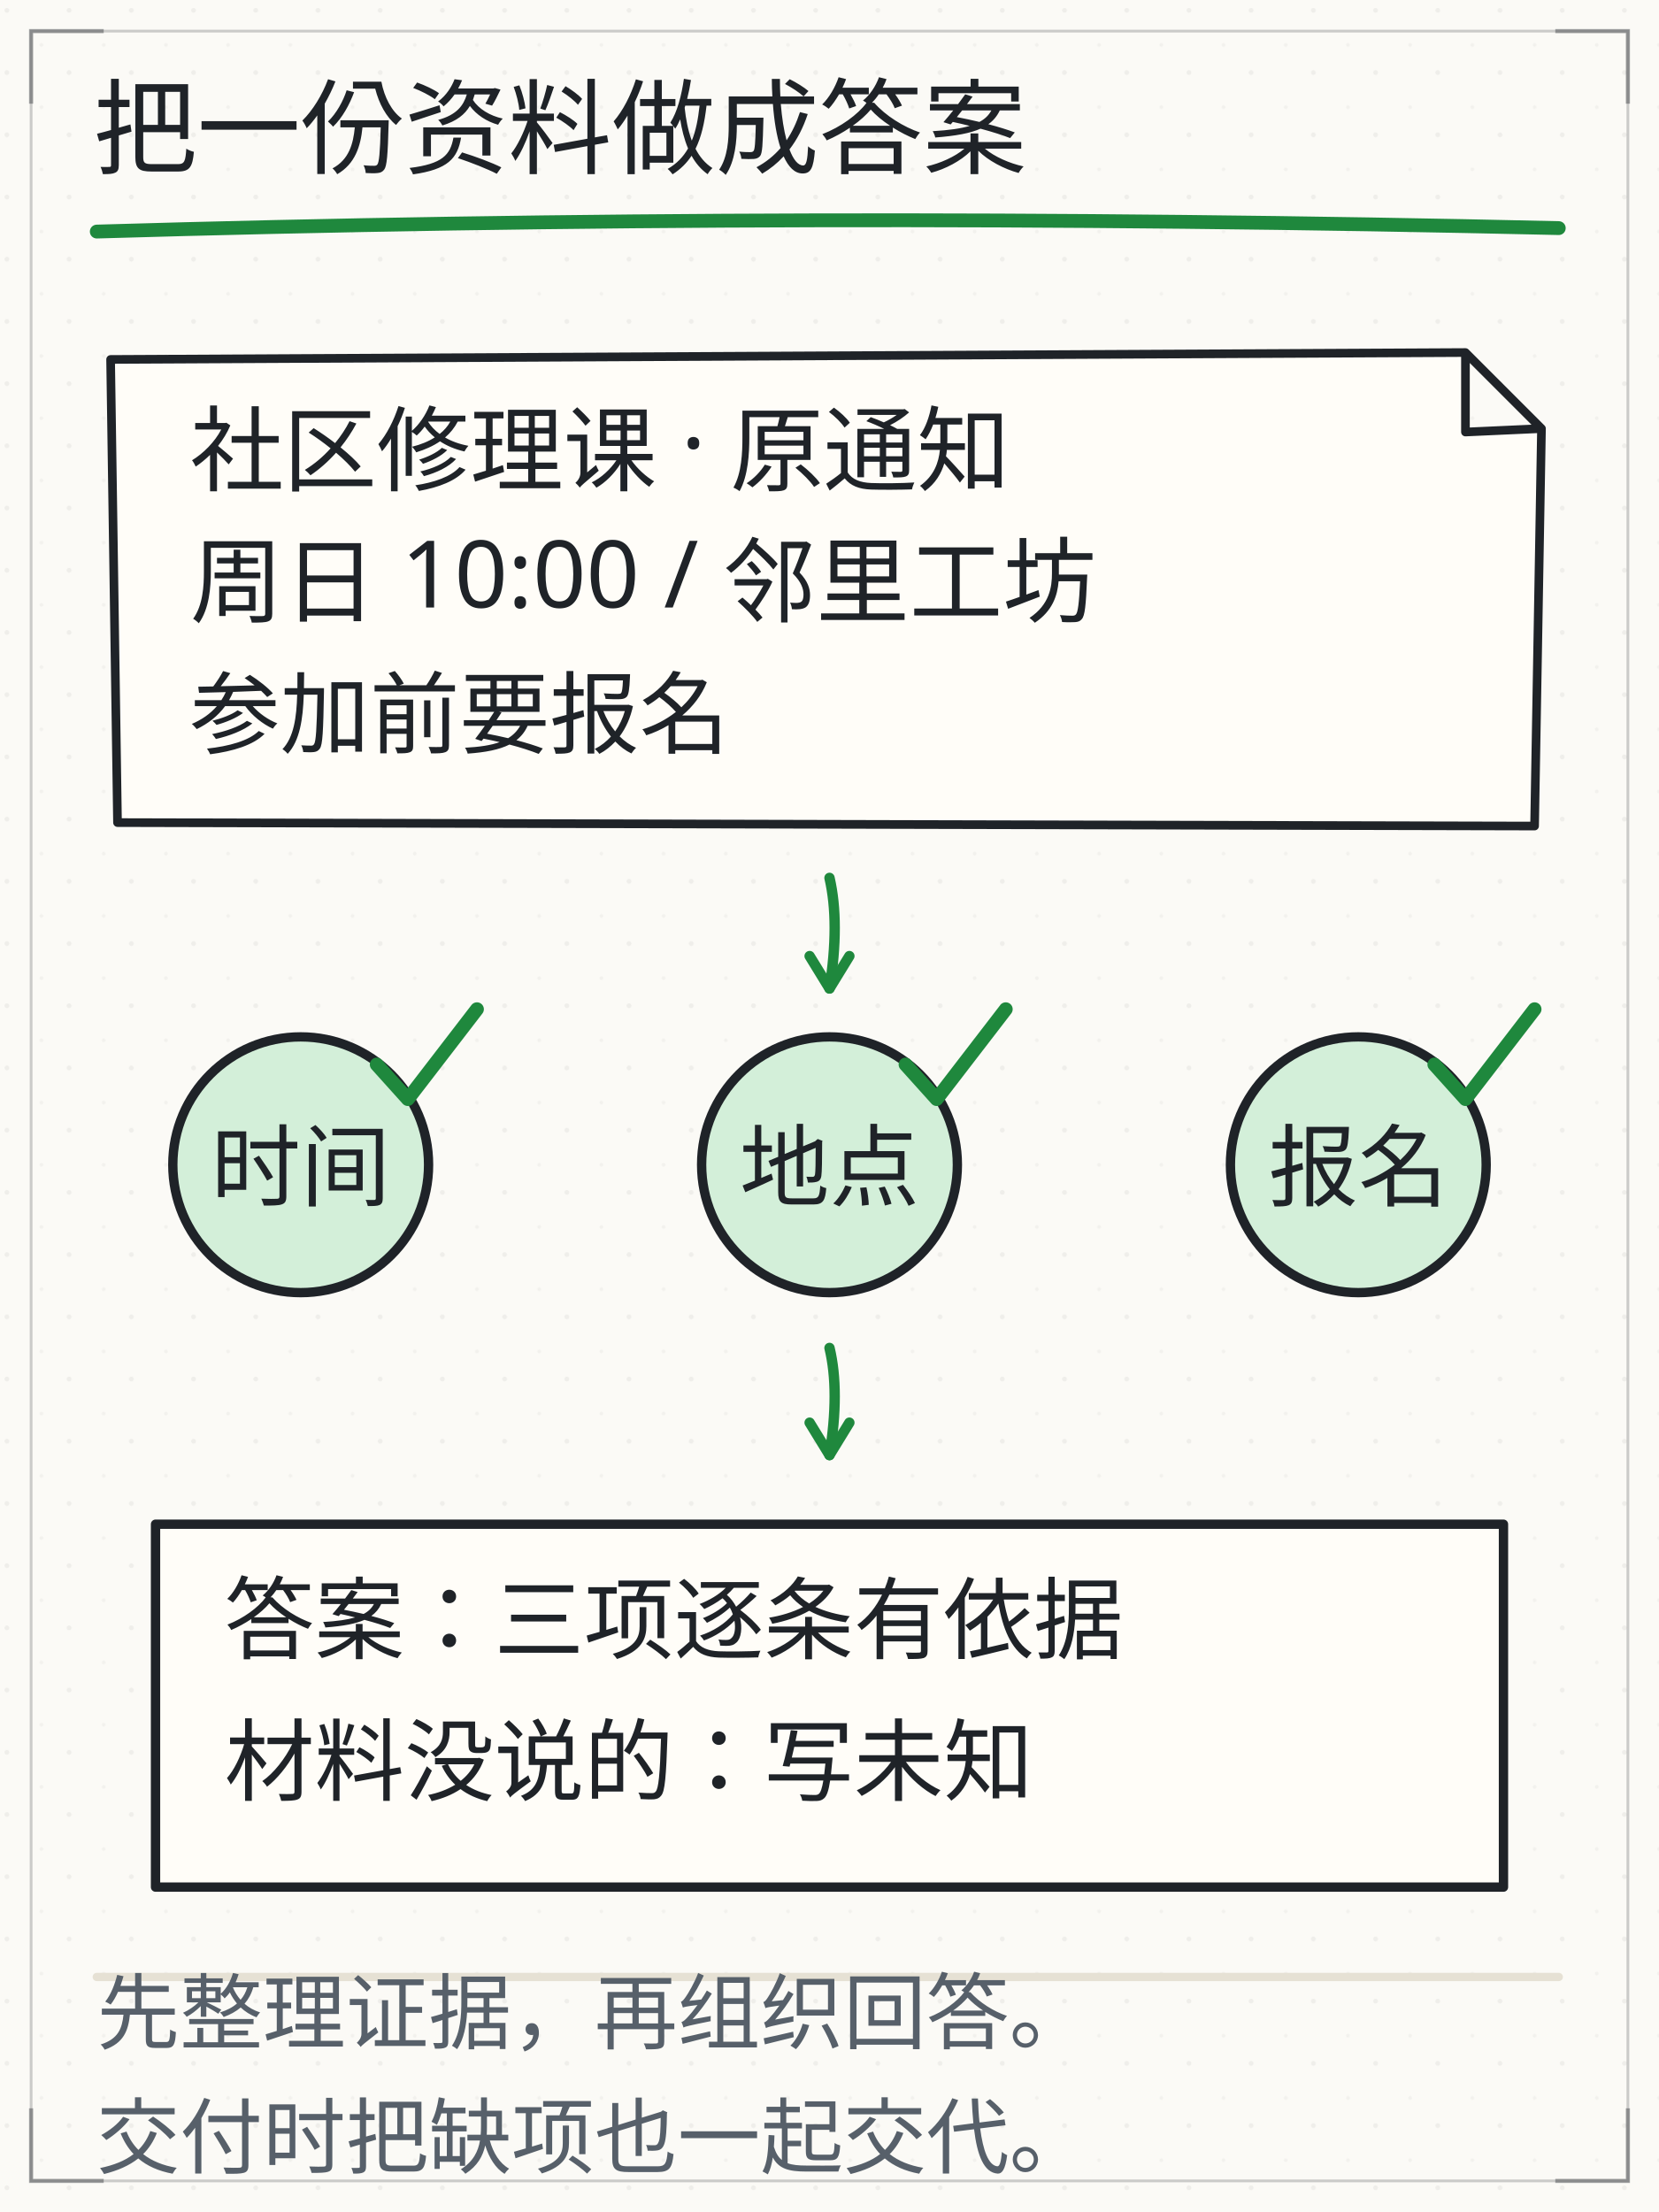
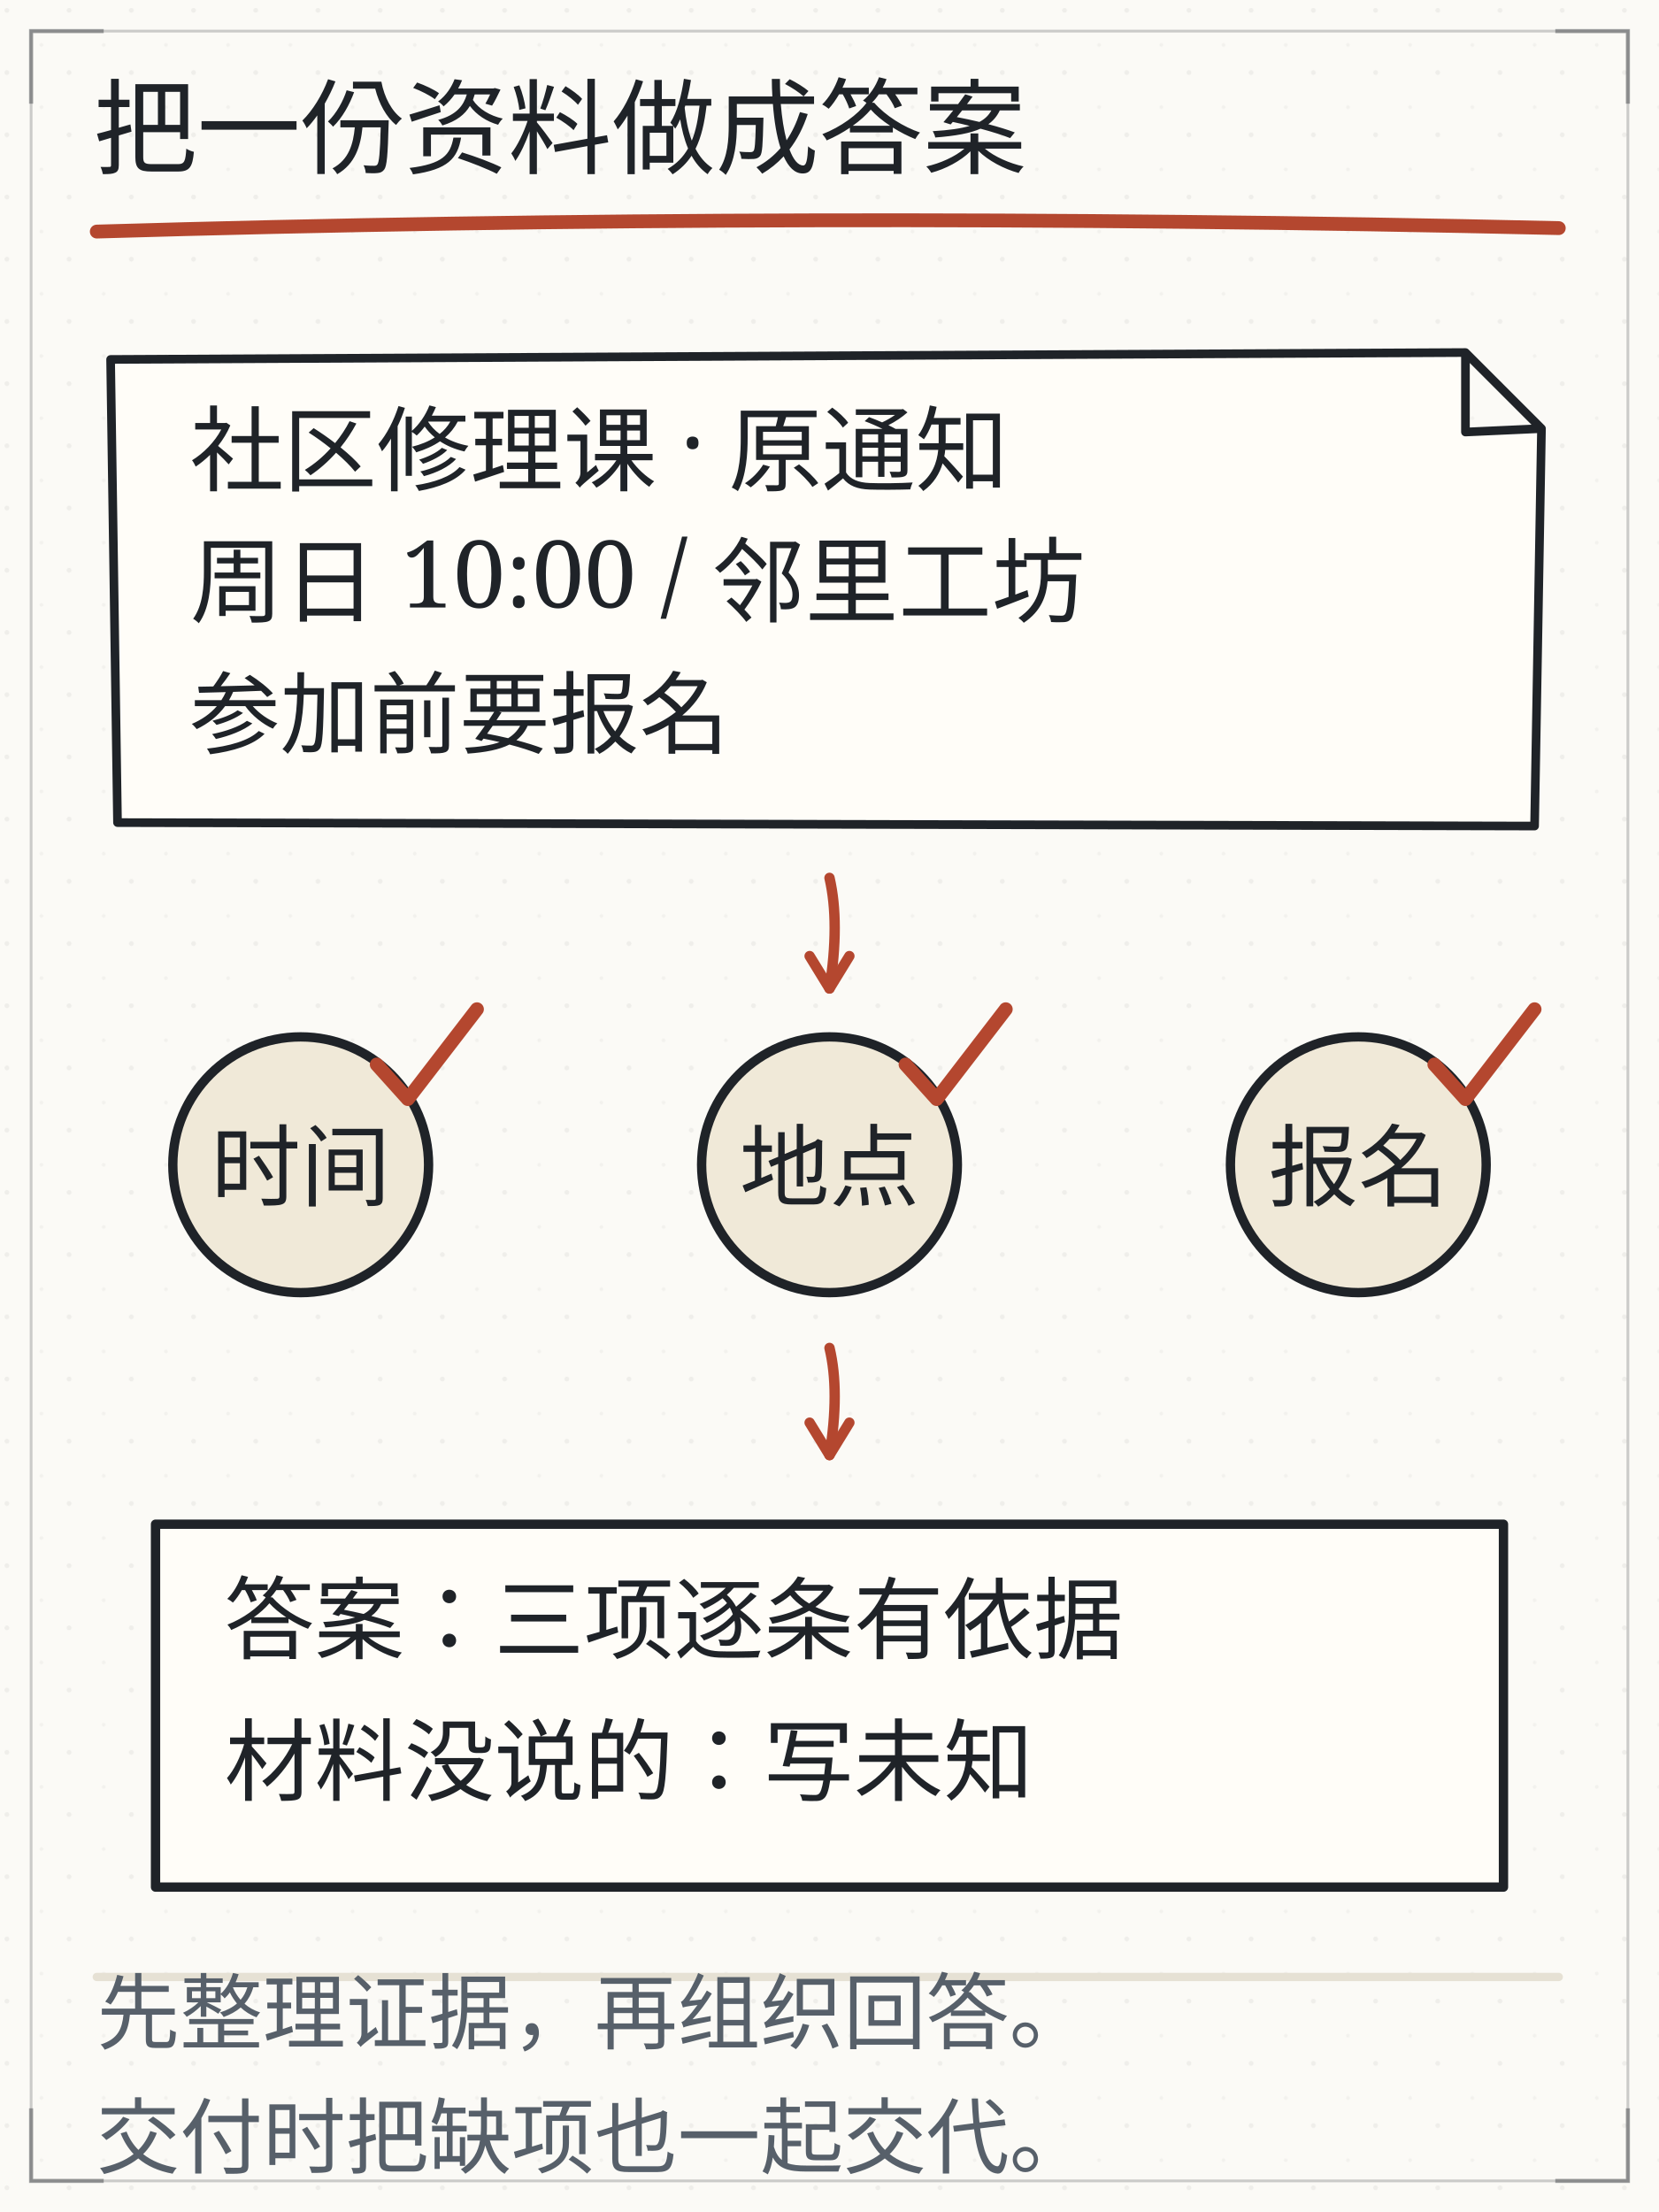
<svg xmlns="http://www.w3.org/2000/svg" width="480" height="640" viewBox="0 0 480 640" role="img" aria-labelledby="title desc">
  <defs>
    <pattern id="figure-grain" width="18" height="18" patternUnits="userSpaceOnUse">
      <circle cx="2" cy="3" r=".7" fill="#1f2328" opacity=".16" />
      <circle cx="12" cy="13" r=".55" fill="#1f2328" opacity=".11" />
    </pattern>
  </defs>
  <rect width="480" height="640" fill="#fbfaf6" />
  <rect width="480" height="640" fill="url(#figure-grain)" opacity=".34" />
  <rect x="9" y="9" width="462" height="622" fill="none" stroke="#1f2328" stroke-width=".8" opacity=".22" />
  <path d="M9 30 V9 H30 M450 9 H471 V30 M9 610 V631 H30 M450 631 H471 V610" fill="none" stroke="#1f2328" stroke-width="1.2" opacity=".38" />
-   <g font-family="Microsoft YaHei,Noto Sans SC,sans-serif">
+   <g font-family="'Noto Serif SC','Source Han Serif SC','Songti SC','SimSun',serif">
    <text x="27" y="48" font-size="30" fill="#1f2328" text-anchor="start">把一份资料做成答案</text>
-     <path d="M28 67 Q232 61 451 66" stroke="#1f883d" stroke-width="4" fill="none" stroke-linecap="round" stroke-linejoin="round" />
+     <path d="M28 67 Q232 61 451 66" stroke="#B4472F" stroke-width="4" fill="none" stroke-linecap="round" stroke-linejoin="round" />
    <path d="M32 104 L424 102 L446 124 L444 239 L34 238Z M424 102 L424 125 L446 124" stroke="#1f2328" stroke-width="2.5" fill="#fffdf8" stroke-linecap="round" stroke-linejoin="round" />
    <text x="55" y="140" font-size="27" fill="#1f2328" text-anchor="start">社区修理课 · 原通知</text>
    <text x="55" y="178" font-size="27" fill="#1f2328" text-anchor="start">周日 10:00 / 邻里工坊</text>
    <text x="55" y="216" font-size="26" fill="#1f2328" text-anchor="start">参加前要报名</text>
-     <path d="M240 254 Q243 267 240 286" stroke="#1f883d" stroke-width="3" fill="none" stroke-linecap="round" stroke-linejoin="round" />
-     <path d="M234.25 276.622 L240 286 L245.75 276.622" stroke="#1f883d" stroke-width="3" fill="none" stroke-linecap="round" stroke-linejoin="round" />
-     <circle cx="87" cy="337" r="37" fill="#d3efd9" stroke="#1f2328" stroke-width="2.7" />
+     <path d="M240 254 Q243 267 240 286" stroke="#B4472F" stroke-width="3" fill="none" stroke-linecap="round" stroke-linejoin="round" />
+     <path d="M234.25 276.622 L240 286 L245.75 276.622" stroke="#B4472F" stroke-width="3" fill="none" stroke-linecap="round" stroke-linejoin="round" />
+     <circle cx="87" cy="337" r="37" fill="#f0e9d8" stroke="#1f2328" stroke-width="2.7" />
    <text x="87" y="347" font-size="26" fill="#1f2328" text-anchor="middle">时间</text>
-     <path d="M109 308 l9 10 l20 -26" stroke="#1f883d" stroke-width="4" fill="none" stroke-linecap="round" stroke-linejoin="round" />
-     <circle cx="240" cy="337" r="37" fill="#d3efd9" stroke="#1f2328" stroke-width="2.7" />
+     <path d="M109 308 l9 10 l20 -26" stroke="#B4472F" stroke-width="4" fill="none" stroke-linecap="round" stroke-linejoin="round" />
+     <circle cx="240" cy="337" r="37" fill="#f0e9d8" stroke="#1f2328" stroke-width="2.7" />
    <text x="240" y="347" font-size="26" fill="#1f2328" text-anchor="middle">地点</text>
-     <path d="M262 308 l9 10 l20 -26" stroke="#1f883d" stroke-width="4" fill="none" stroke-linecap="round" stroke-linejoin="round" />
-     <circle cx="393" cy="337" r="37" fill="#d3efd9" stroke="#1f2328" stroke-width="2.7" />
+     <path d="M262 308 l9 10 l20 -26" stroke="#B4472F" stroke-width="4" fill="none" stroke-linecap="round" stroke-linejoin="round" />
+     <circle cx="393" cy="337" r="37" fill="#f0e9d8" stroke="#1f2328" stroke-width="2.7" />
    <text x="393" y="347" font-size="26" fill="#1f2328" text-anchor="middle">报名</text>
-     <path d="M415 308 l9 10 l20 -26" stroke="#1f883d" stroke-width="4" fill="none" stroke-linecap="round" stroke-linejoin="round" />
-     <path d="M240 390 Q243 402.5 240 421" stroke="#1f883d" stroke-width="3" fill="none" stroke-linecap="round" stroke-linejoin="round" />
-     <path d="M234.25 411.622 L240 421 L245.75 411.622" stroke="#1f883d" stroke-width="3" fill="none" stroke-linecap="round" stroke-linejoin="round" />
+     <path d="M415 308 l9 10 l20 -26" stroke="#B4472F" stroke-width="4" fill="none" stroke-linecap="round" stroke-linejoin="round" />
+     <path d="M240 390 Q243 402.5 240 421" stroke="#B4472F" stroke-width="3" fill="none" stroke-linecap="round" stroke-linejoin="round" />
+     <path d="M234.25 411.622 L240 421 L245.75 411.622" stroke="#B4472F" stroke-width="3" fill="none" stroke-linecap="round" stroke-linejoin="round" />
    <path d="M45 441 L435 441 L435 546 L45 546Z" stroke="#1f2328" stroke-width="2.7" fill="#fffdf8" stroke-linecap="round" stroke-linejoin="round" />
    <text x="65" y="478" font-size="26" fill="#1f2328" text-anchor="start">答案：三项逐条有依据</text>
    <text x="65" y="519" font-size="26" fill="#1f2328" text-anchor="start">材料没说的：写未知</text>
    <path d="M28 572 L451 572" stroke="#e6e1d4" stroke-width="2.4" fill="none" stroke-linecap="round" stroke-linejoin="round" />
    <text x="28" y="591" font-size="24" fill="#57606a" text-anchor="start">先整理证据，再组织回答。</text>
    <text x="28" y="627" font-size="24" fill="#57606a" text-anchor="start">交付时把缺项也一起交代。</text>
  </g>
</svg>
